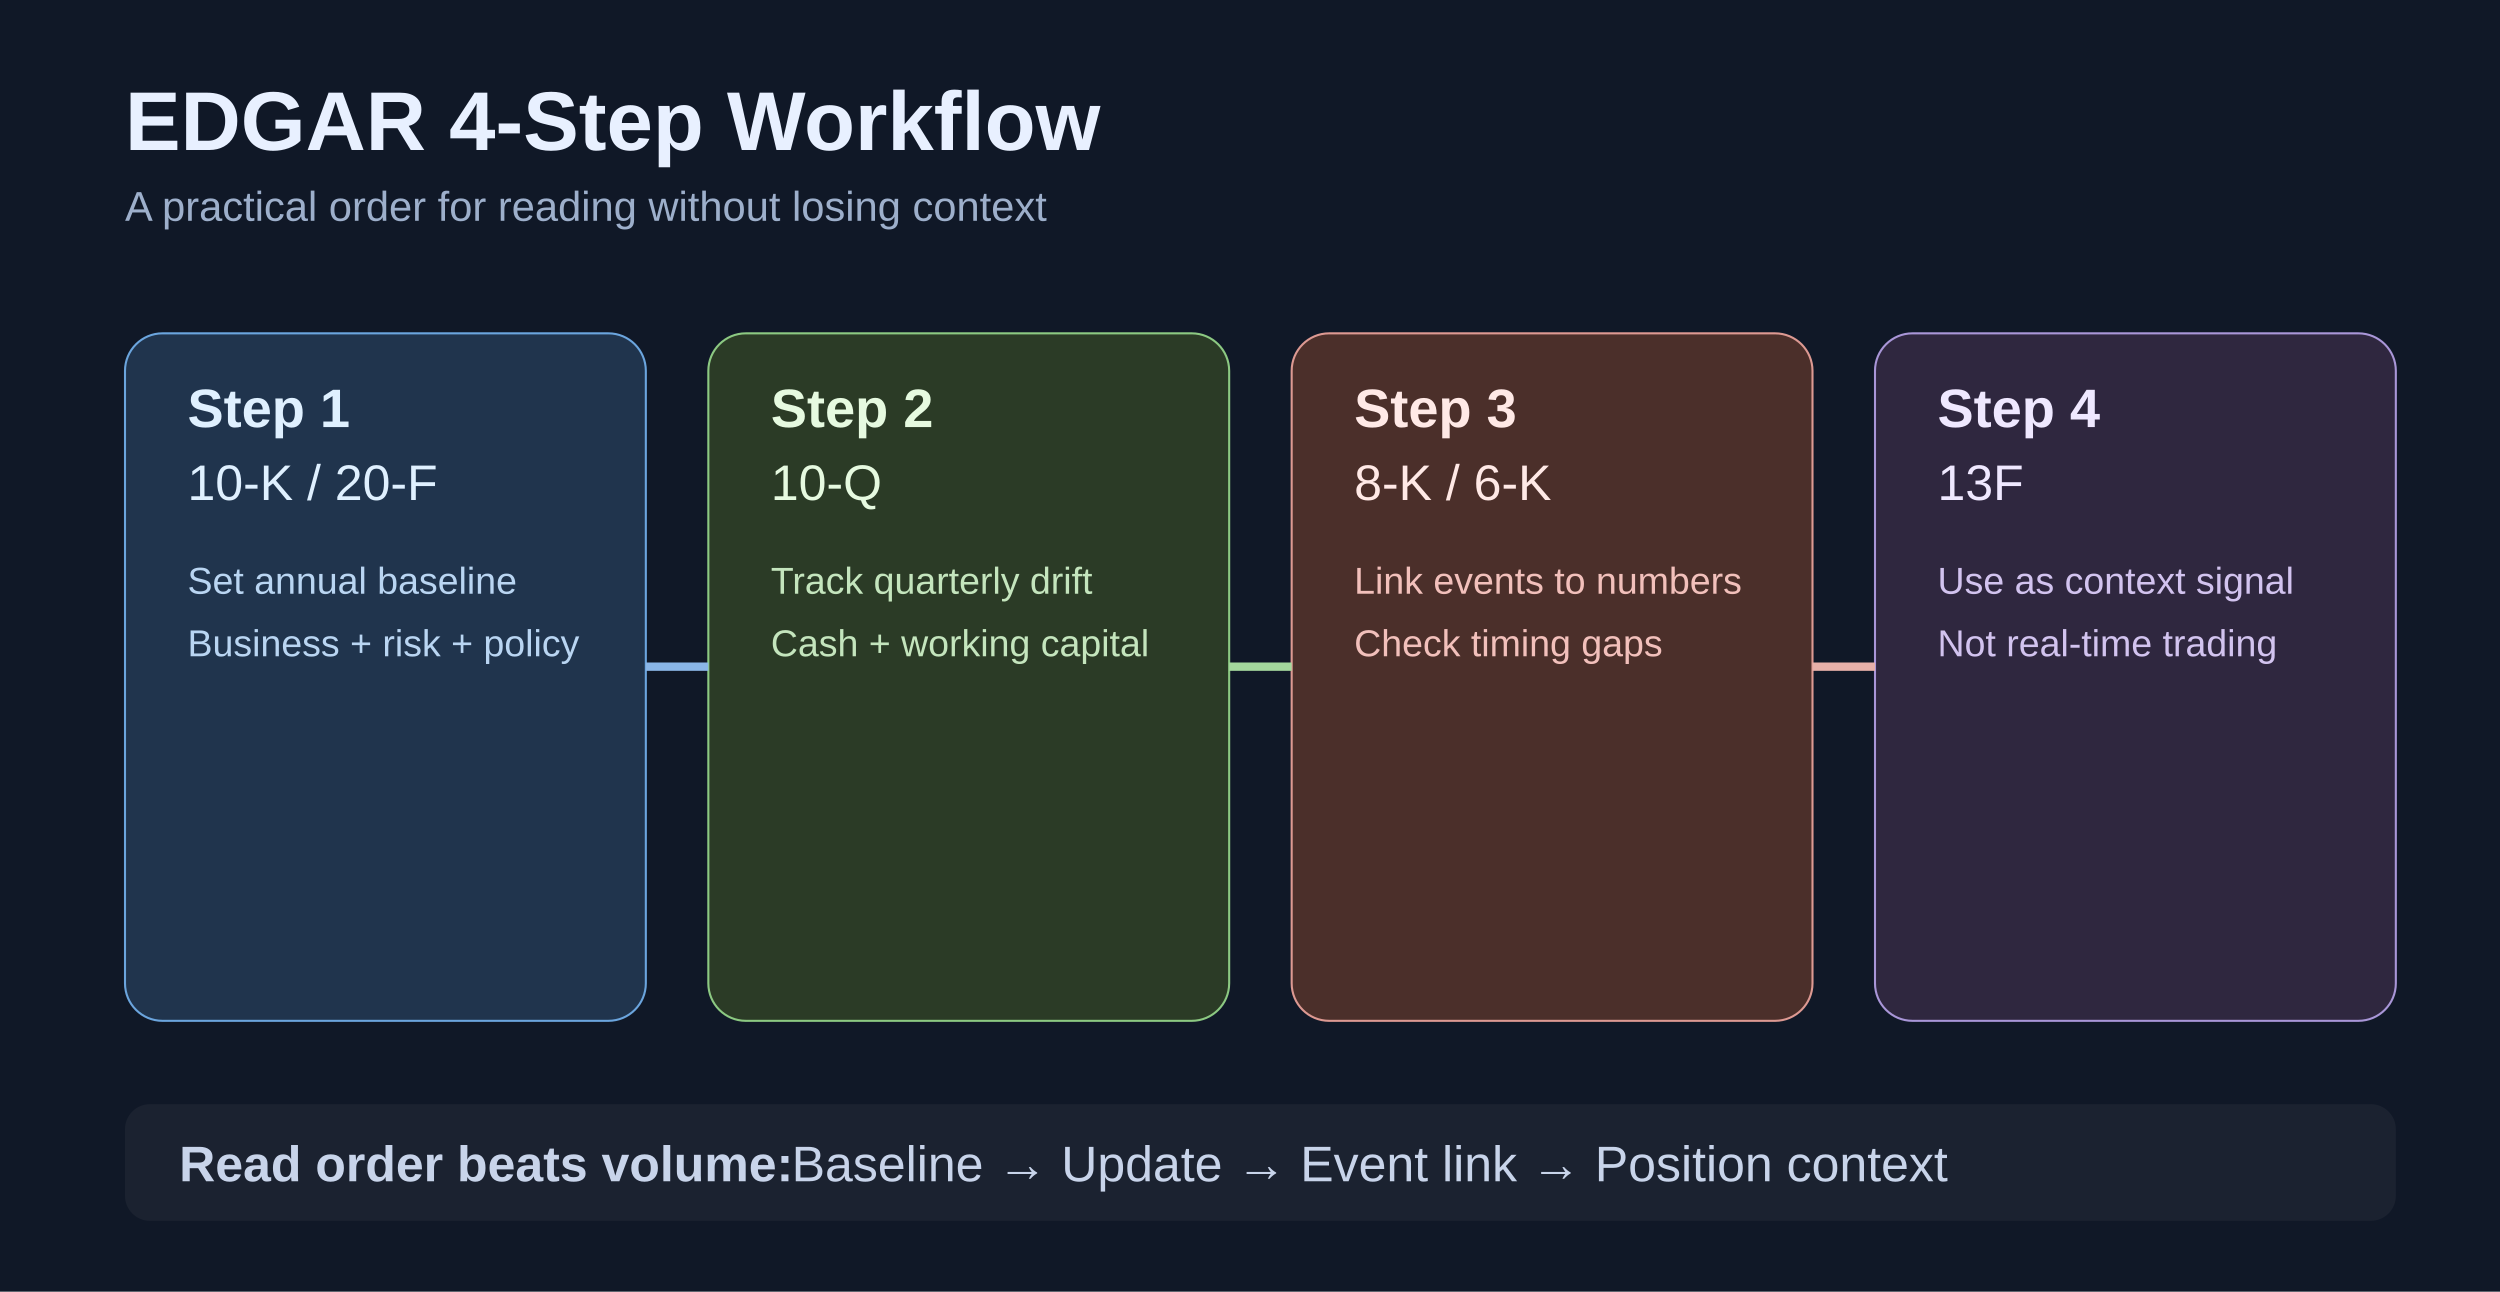
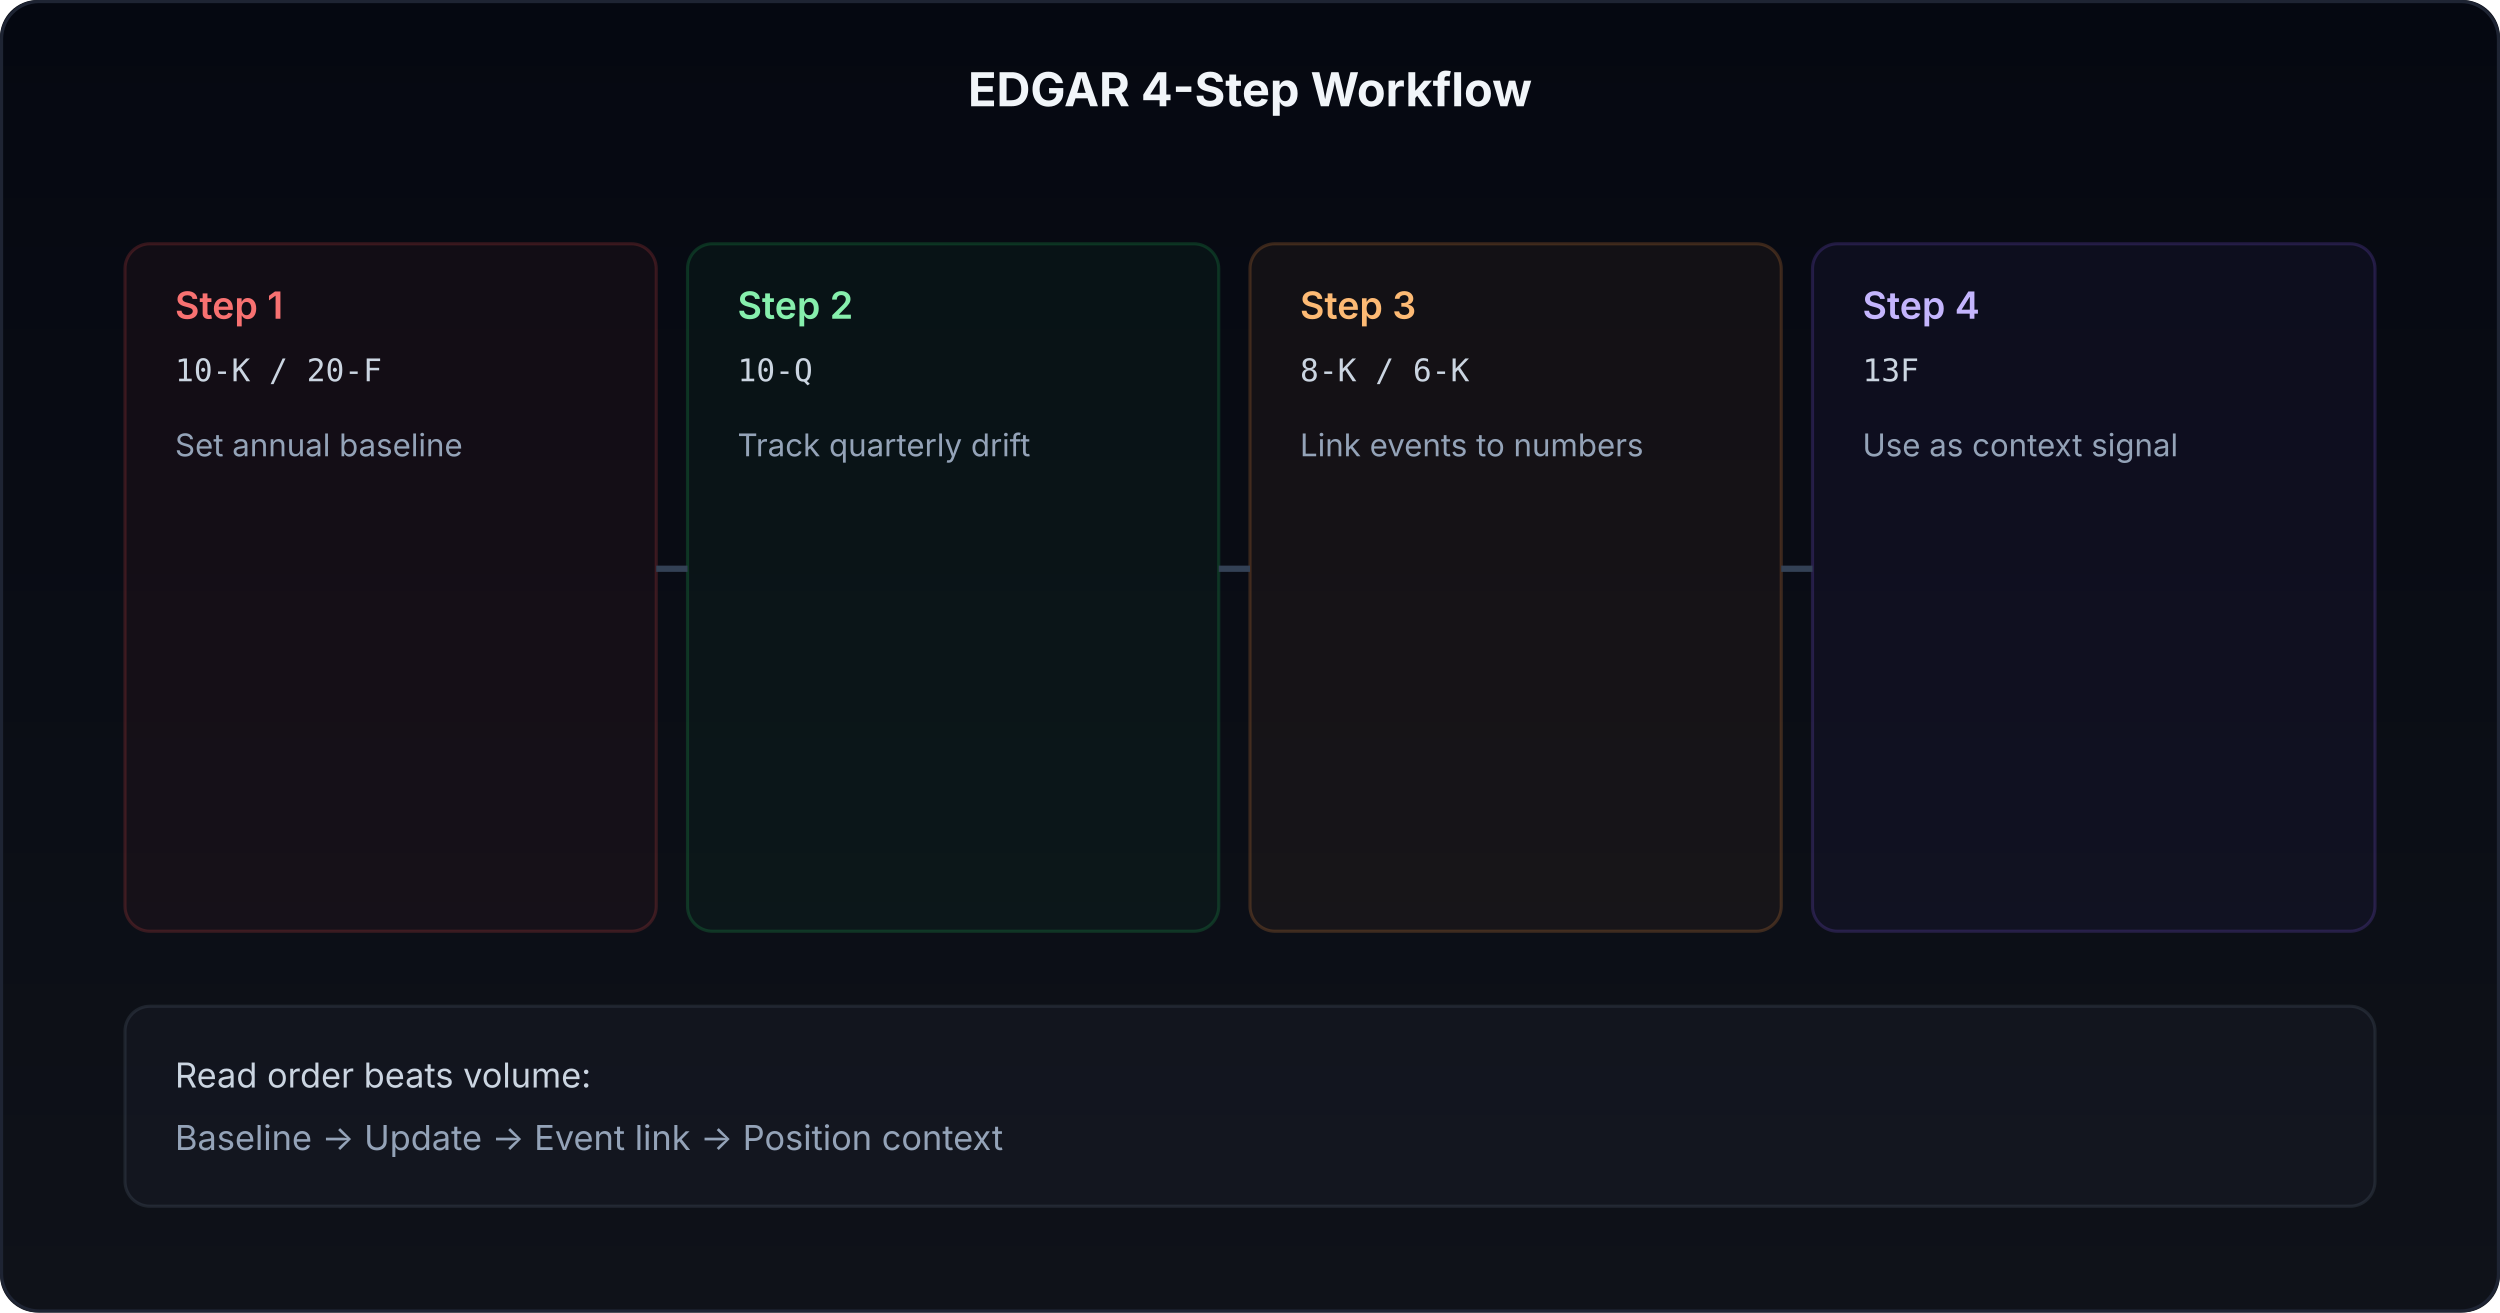
- <svg xmlns="http://www.w3.org/2000/svg" width="1200" height="620" viewBox="0 0 1200 620" role="img" aria-labelledby="t d">
-   <rect width="1200" height="620" fill="#101827" />
-   <text x="60" y="72" fill="#e8f0ff" font-family="Arial, sans-serif" font-size="40" font-weight="700">EDGAR 4-Step Workflow</text>
-   <text x="60" y="106" fill="#9dafcb" font-family="Arial, sans-serif" font-size="20">A practical order for reading without losing context</text>
-   <rect x="60" y="160" width="250" height="330" rx="18" fill="#20344d" stroke="#6ba5de" />
-   <text x="90" y="205" fill="#dff0ff" font-family="Arial, sans-serif" font-size="26" font-weight="700">Step 1</text>
-   <text x="90" y="240" fill="#dff0ff" font-family="Arial, sans-serif" font-size="24">10-K / 20-F</text>
-   <text x="90" y="285" fill="#b9d5f2" font-family="Arial, sans-serif" font-size="18">Set annual baseline</text>
-   <text x="90" y="315" fill="#b9d5f2" font-family="Arial, sans-serif" font-size="18">Business + risk + policy</text>
-   <rect x="340" y="160" width="250" height="330" rx="18" fill="#2b3b26" stroke="#8cc982" />
-   <text x="370" y="205" fill="#e6fae0" font-family="Arial, sans-serif" font-size="26" font-weight="700">Step 2</text>
-   <text x="370" y="240" fill="#e6fae0" font-family="Arial, sans-serif" font-size="24">10-Q</text>
-   <text x="370" y="285" fill="#c4e5bd" font-family="Arial, sans-serif" font-size="18">Track quarterly drift</text>
-   <text x="370" y="315" fill="#c4e5bd" font-family="Arial, sans-serif" font-size="18">Cash + working capital</text>
-   <rect x="620" y="160" width="250" height="330" rx="18" fill="#4b2f2a" stroke="#dd9992" />
-   <text x="650" y="205" fill="#ffe9e6" font-family="Arial, sans-serif" font-size="26" font-weight="700">Step 3</text>
-   <text x="650" y="240" fill="#ffe9e6" font-family="Arial, sans-serif" font-size="24">8-K / 6-K</text>
-   <text x="650" y="285" fill="#f2c0bb" font-family="Arial, sans-serif" font-size="18">Link events to numbers</text>
-   <text x="650" y="315" fill="#f2c0bb" font-family="Arial, sans-serif" font-size="18">Check timing gaps</text>
-   <rect x="900" y="160" width="250" height="330" rx="18" fill="#2f273f" stroke="#a996d8" />
-   <text x="930" y="205" fill="#efe8ff" font-family="Arial, sans-serif" font-size="26" font-weight="700">Step 4</text>
-   <text x="930" y="240" fill="#efe8ff" font-family="Arial, sans-serif" font-size="24">13F</text>
-   <text x="930" y="285" fill="#d2c3ef" font-family="Arial, sans-serif" font-size="18">Use as context signal</text>
-   <text x="930" y="315" fill="#d2c3ef" font-family="Arial, sans-serif" font-size="18">Not real-time trading</text>
-   <path d="M310 320 L340 320" stroke="#8ab6e7" stroke-width="4" />
-   <path d="M590 320 L620 320" stroke="#a4d89d" stroke-width="4" />
-   <path d="M870 320 L900 320" stroke="#e7b0a9" stroke-width="4" />
-   <rect x="60" y="530" width="1090" height="56" rx="12" fill="#1b2230" />
-   <text x="86" y="567" fill="#c8d4ea" font-family="Arial, sans-serif" font-size="24" font-weight="700">Read order beats volume:</text>
-   <text x="380" y="567" fill="#c8d4ea" font-family="Arial, sans-serif" font-size="24">Baseline → Update → Event link → Position context</text>
+ <svg xmlns="http://www.w3.org/2000/svg" viewBox="0 0 800 420" fill="none">
+   <defs>
+     <linearGradient id="bg6c" x1="0" y1="0" x2="0" y2="1">
+       <stop offset="0%" stop-color="#050811" />
+       <stop offset="100%" stop-color="#0f1219" />
+     </linearGradient>
+   </defs>
+   <rect width="800" height="420" rx="12" fill="url(#bg6c)" />
+   <rect x="0.5" y="0.5" width="799" height="419" rx="12" stroke="#1e2433" />
+   <text x="400" y="34" text-anchor="middle" font-family="Inter,system-ui,sans-serif" font-size="15" font-weight="700" fill="#f1f5f9">EDGAR 4-Step Workflow</text>
+   <rect x="40" y="78" width="170" height="220" rx="8" fill="rgba(234,70,71,0.05)" stroke="rgba(234,70,71,0.2)" />
+   <text x="56" y="102" fill="#f87171" font-family="Inter,system-ui,sans-serif" font-size="12" font-weight="600">Step 1</text>
+   <text x="56" y="122" fill="#cbd5e1" font-family="JetBrains Mono,monospace" font-size="10">10-K / 20-F</text>
+   <text x="56" y="146" fill="#94a3b8" font-family="Inter,system-ui,sans-serif" font-size="10">Set annual baseline</text>
+   <rect x="220" y="78" width="170" height="220" rx="8" fill="rgba(34,197,94,0.05)" stroke="rgba(34,197,94,0.2)" />
+   <text x="236" y="102" fill="#86efac" font-family="Inter,system-ui,sans-serif" font-size="12" font-weight="600">Step 2</text>
+   <text x="236" y="122" fill="#cbd5e1" font-family="JetBrains Mono,monospace" font-size="10">10-Q</text>
+   <text x="236" y="146" fill="#94a3b8" font-family="Inter,system-ui,sans-serif" font-size="10">Track quarterly drift</text>
+   <rect x="400" y="78" width="170" height="220" rx="8" fill="rgba(251,146,60,0.05)" stroke="rgba(251,146,60,0.2)" />
+   <text x="416" y="102" fill="#fdba74" font-family="Inter,system-ui,sans-serif" font-size="12" font-weight="600">Step 3</text>
+   <text x="416" y="122" fill="#cbd5e1" font-family="JetBrains Mono,monospace" font-size="10">8-K / 6-K</text>
+   <text x="416" y="146" fill="#94a3b8" font-family="Inter,system-ui,sans-serif" font-size="10">Link events to numbers</text>
+   <rect x="580" y="78" width="180" height="220" rx="8" fill="rgba(139,92,246,0.05)" stroke="rgba(139,92,246,0.2)" />
+   <text x="596" y="102" fill="#c4b5fd" font-family="Inter,system-ui,sans-serif" font-size="12" font-weight="600">Step 4</text>
+   <text x="596" y="122" fill="#cbd5e1" font-family="JetBrains Mono,monospace" font-size="10">13F</text>
+   <text x="596" y="146" fill="#94a3b8" font-family="Inter,system-ui,sans-serif" font-size="10">Use as context signal</text>
+   <path d="M210 182 L220 182 M390 182 L400 182 M570 182 L580 182" stroke="#334155" stroke-width="2" />
+   <rect x="40" y="322" width="720" height="64" rx="8" fill="rgba(100,116,139,0.06)" stroke="rgba(100,116,139,0.2)" />
+   <text x="56" y="348" font-family="Inter,system-ui,sans-serif" font-size="11" fill="#cbd5e1">Read order beats volume:</text>
+   <text x="56" y="368" font-family="Inter,system-ui,sans-serif" font-size="11" fill="#94a3b8">Baseline -&gt; Update -&gt; Event link -&gt; Position context</text>
</svg>
